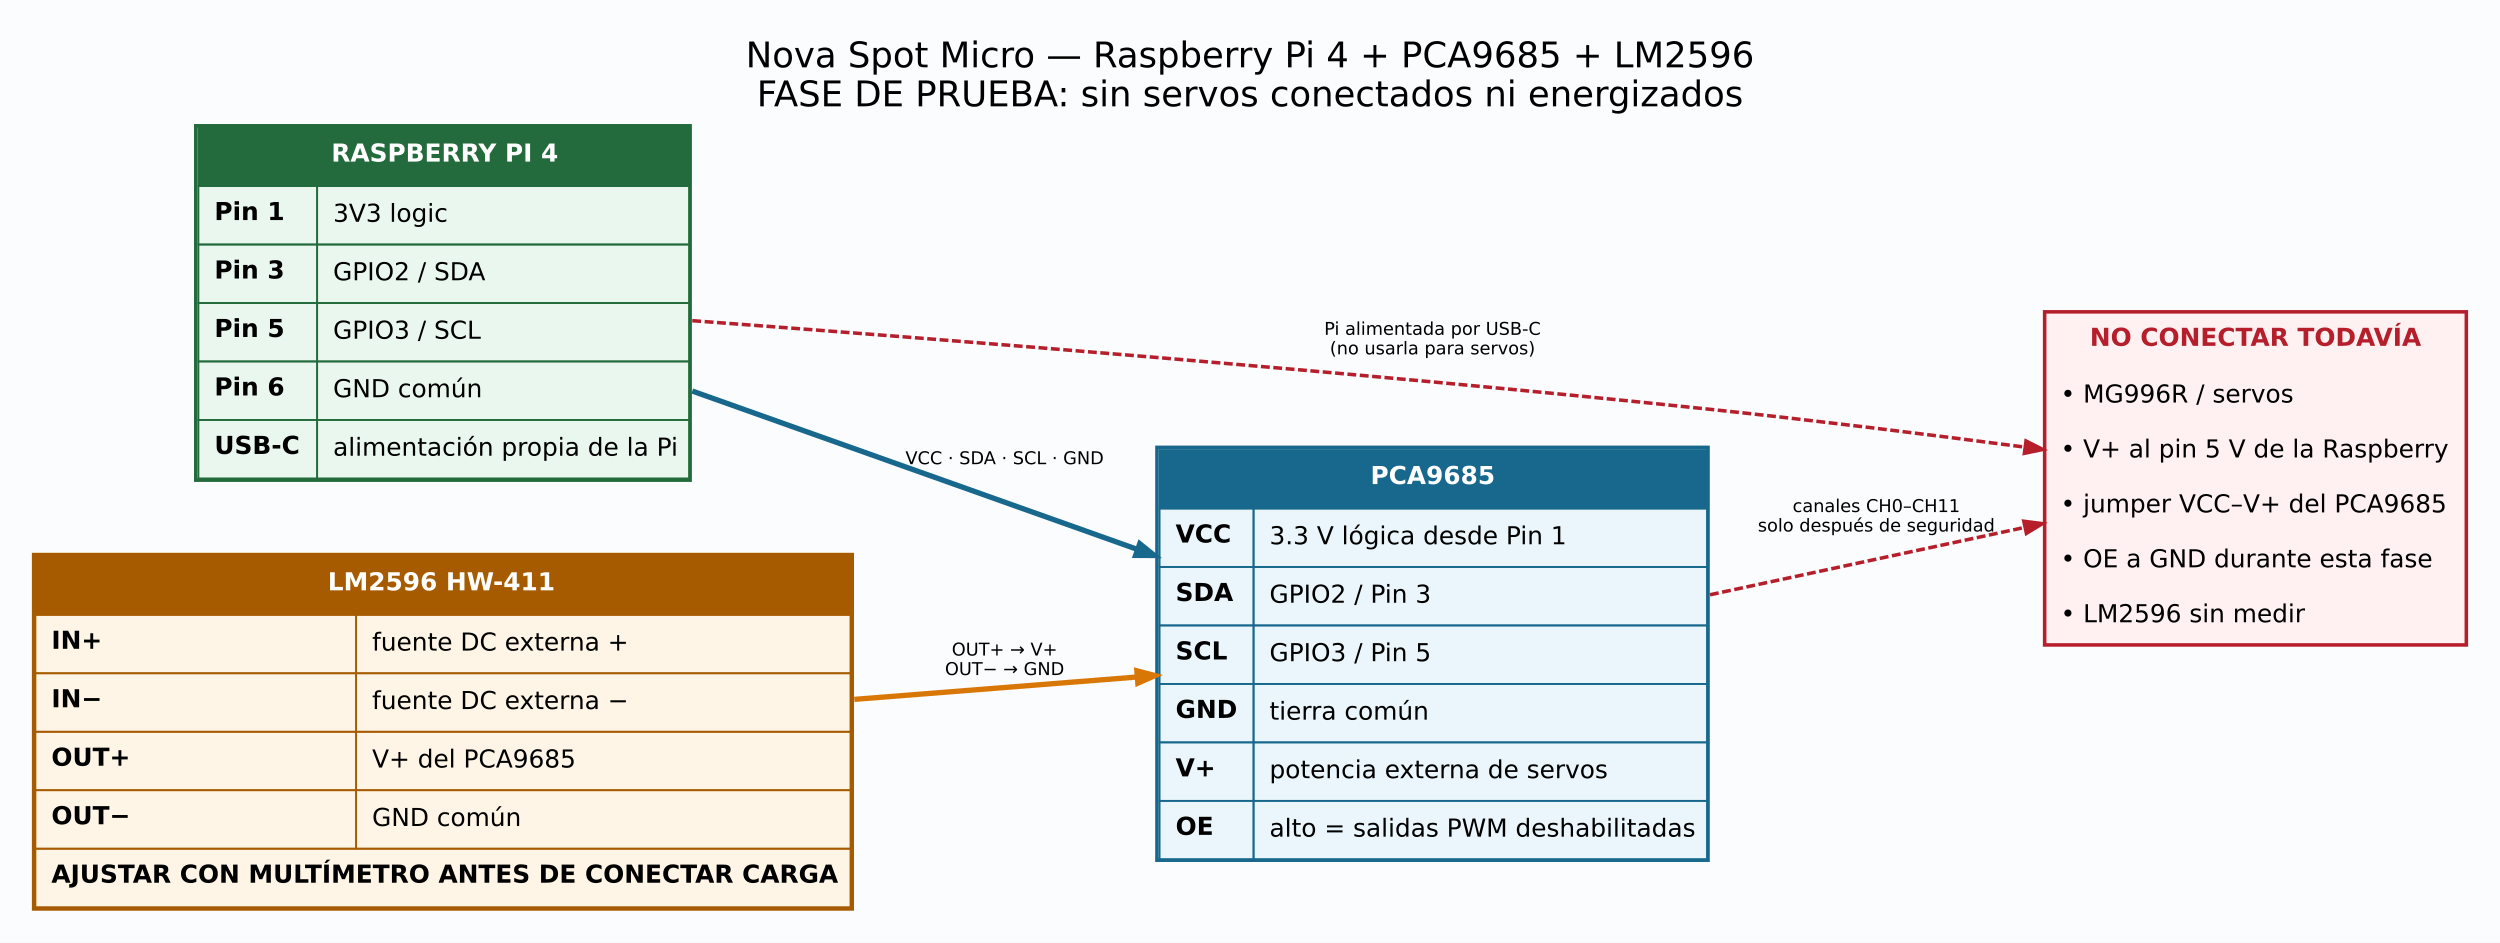
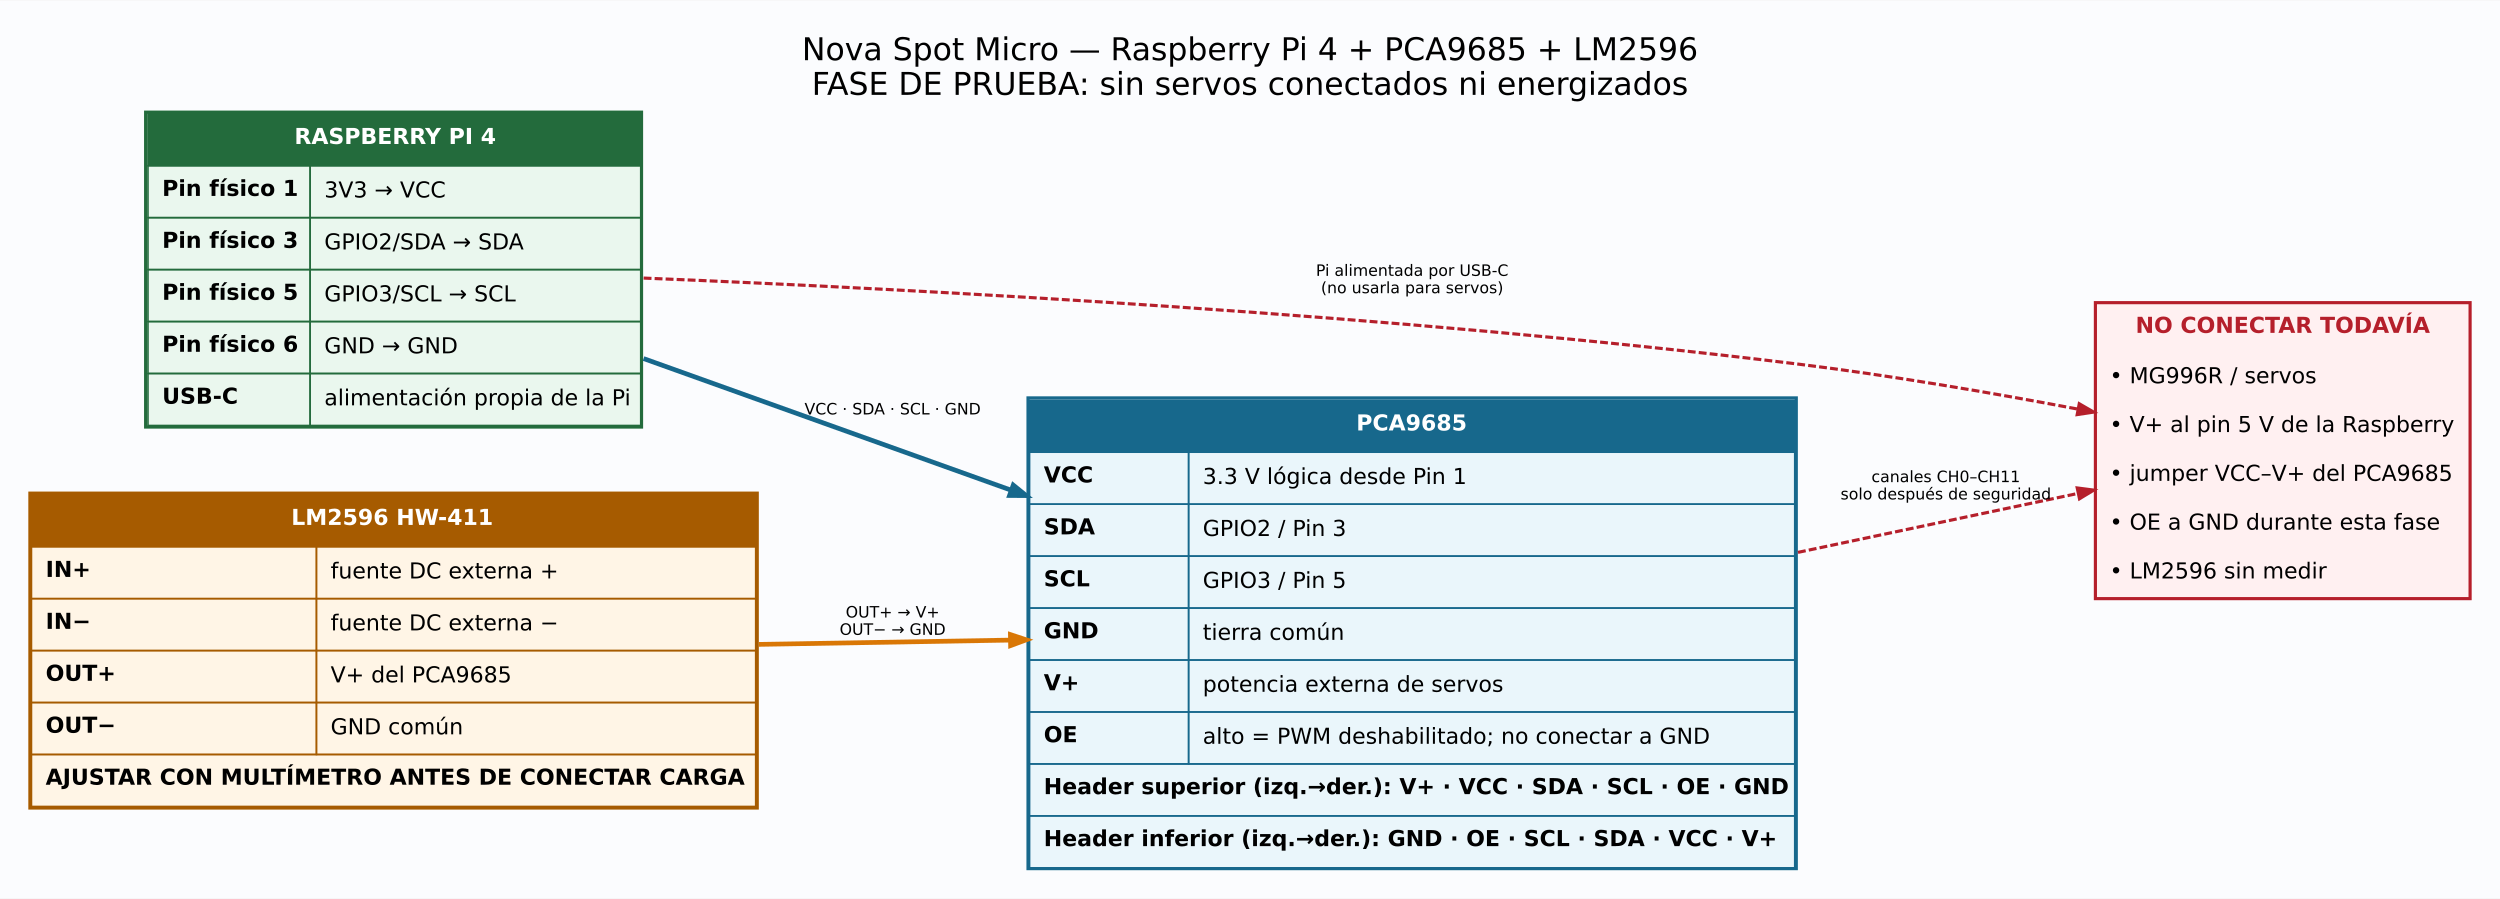
- <svg xmlns="http://www.w3.org/2000/svg" width="1411pt" height="532pt" viewBox="0.00 0.00 1411.00 532.00">
-   <g id="graph0" class="graph" transform="scale(1 1) rotate(0) translate(18 514)">
-     <polygon fill="#fbfcfe" stroke="transparent" points="-18,18 -18,-514 1393,-514 1393,18 -18,18" />
-     <text text-anchor="middle" x="687.5" y="-476" font-family="DejaVu Sans" font-size="20.00">Nova Spot Micro — Raspberry Pi 4 + PCA9685 + LM2596</text>
-     <text text-anchor="middle" x="687.5" y="-454" font-family="DejaVu Sans" font-size="20.00">FASE DE PRUEBA: sin servos conectados ni energizados</text>
+ <svg xmlns="http://www.w3.org/2000/svg" width="1588pt" height="571pt" viewBox="0.00 0.00 1588.00 570.50">
+   <g id="graph0" class="graph" transform="scale(1 1) rotate(0) translate(18 552.5)">
+     <polygon fill="#fbfcfe" stroke="transparent" points="-18,18 -18,-552.5 1570,-552.5 1570,18 -18,18" />
+     <text text-anchor="middle" x="776" y="-514.5" font-family="DejaVu Sans" font-size="20.00">Nova Spot Micro — Raspberry Pi 4 + PCA9685 + LM2596</text>
+     <text text-anchor="middle" x="776" y="-492.5" font-family="DejaVu Sans" font-size="20.00">FASE DE PRUEBA: sin servos conectados ni energizados</text>
    <g id="node1" class="node">
-       <polygon fill="#eaf7ee" stroke="transparent" points="91.5,-242 91.5,-444 372.5,-444 372.5,-242 91.5,-242" />
-       <polygon fill="#236b3c" stroke="transparent" points="94,-409 94,-442 371,-442 371,-409 94,-409" />
-       <polygon fill="none" stroke="#236b3c" points="94,-409 94,-442 371,-442 371,-409 94,-409" />
-       <text text-anchor="start" x="169" y="-422.8" font-family="DejaVu Sans" font-weight="bold" font-size="14.00" fill="white">RASPBERRY PI 4</text>
-       <polygon fill="none" stroke="#236b3c" points="94,-376 94,-409 161,-409 161,-376 94,-376" />
-       <text text-anchor="start" x="103" y="-389.8" font-family="DejaVu Sans" font-weight="bold" font-size="14.00">Pin 1</text>
-       <polygon fill="none" stroke="#236b3c" points="161,-376 161,-409 371,-409 371,-376 161,-376" />
-       <text text-anchor="start" x="170" y="-388.8" font-family="DejaVu Sans" font-size="14.00">3V3 logic</text>
-       <polygon fill="none" stroke="#236b3c" points="94,-343 94,-376 161,-376 161,-343 94,-343" />
-       <text text-anchor="start" x="103" y="-356.8" font-family="DejaVu Sans" font-weight="bold" font-size="14.00">Pin 3</text>
-       <polygon fill="none" stroke="#236b3c" points="161,-343 161,-376 371,-376 371,-343 161,-343" />
-       <text text-anchor="start" x="170" y="-355.8" font-family="DejaVu Sans" font-size="14.00">GPIO2 / SDA</text>
-       <polygon fill="none" stroke="#236b3c" points="94,-310 94,-343 161,-343 161,-310 94,-310" />
-       <text text-anchor="start" x="103" y="-323.8" font-family="DejaVu Sans" font-weight="bold" font-size="14.00">Pin 5</text>
-       <polygon fill="none" stroke="#236b3c" points="161,-310 161,-343 371,-343 371,-310 161,-310" />
-       <text text-anchor="start" x="170" y="-322.8" font-family="DejaVu Sans" font-size="14.00">GPIO3 / SCL</text>
-       <polygon fill="none" stroke="#236b3c" points="94,-277 94,-310 161,-310 161,-277 94,-277" />
-       <text text-anchor="start" x="103" y="-290.8" font-family="DejaVu Sans" font-weight="bold" font-size="14.00">Pin 6</text>
-       <polygon fill="none" stroke="#236b3c" points="161,-277 161,-310 371,-310 371,-277 161,-277" />
-       <text text-anchor="start" x="170" y="-289.8" font-family="DejaVu Sans" font-size="14.00">GND común</text>
-       <polygon fill="none" stroke="#236b3c" points="94,-244 94,-277 161,-277 161,-244 94,-244" />
-       <text text-anchor="start" x="103" y="-257.8" font-family="DejaVu Sans" font-weight="bold" font-size="14.00">USB-C</text>
-       <polygon fill="none" stroke="#236b3c" points="161,-244 161,-277 371,-277 371,-244 161,-244" />
-       <text text-anchor="start" x="170" y="-256.8" font-family="DejaVu Sans" font-size="14.00">alimentación propia de la Pi</text>
-       <polygon fill="none" stroke="#236b3c" stroke-width="2" points="92.5,-243 92.5,-443 371.5,-443 371.5,-243 92.5,-243" />
+       <polygon fill="#eaf7ee" stroke="transparent" points="73.5,-280.5 73.5,-482.5 390.5,-482.5 390.5,-280.5 73.5,-280.5" />
+       <polygon fill="#236b3c" stroke="transparent" points="76,-447.5 76,-480.5 389,-480.5 389,-447.5 76,-447.5" />
+       <polygon fill="none" stroke="#236b3c" points="76,-447.5 76,-480.5 389,-480.5 389,-447.5 76,-447.5" />
+       <text text-anchor="start" x="169" y="-461.3" font-family="DejaVu Sans" font-weight="bold" font-size="14.00" fill="white">RASPBERRY PI 4</text>
+       <polygon fill="none" stroke="#236b3c" points="76,-414.5 76,-447.5 179,-447.5 179,-414.5 76,-414.5" />
+       <text text-anchor="start" x="85" y="-428.3" font-family="DejaVu Sans" font-weight="bold" font-size="14.00">Pin físico 1</text>
+       <polygon fill="none" stroke="#236b3c" points="179,-414.5 179,-447.5 389,-447.5 389,-414.5 179,-414.5" />
+       <text text-anchor="start" x="188" y="-427.3" font-family="DejaVu Sans" font-size="14.00">3V3 → VCC</text>
+       <polygon fill="none" stroke="#236b3c" points="76,-381.5 76,-414.5 179,-414.5 179,-381.5 76,-381.5" />
+       <text text-anchor="start" x="85" y="-395.3" font-family="DejaVu Sans" font-weight="bold" font-size="14.00">Pin físico 3</text>
+       <polygon fill="none" stroke="#236b3c" points="179,-381.5 179,-414.5 389,-414.5 389,-381.5 179,-381.5" />
+       <text text-anchor="start" x="188" y="-394.3" font-family="DejaVu Sans" font-size="14.00">GPIO2/SDA → SDA</text>
+       <polygon fill="none" stroke="#236b3c" points="76,-348.5 76,-381.5 179,-381.5 179,-348.5 76,-348.5" />
+       <text text-anchor="start" x="85" y="-362.3" font-family="DejaVu Sans" font-weight="bold" font-size="14.00">Pin físico 5</text>
+       <polygon fill="none" stroke="#236b3c" points="179,-348.5 179,-381.5 389,-381.5 389,-348.5 179,-348.5" />
+       <text text-anchor="start" x="188" y="-361.3" font-family="DejaVu Sans" font-size="14.00">GPIO3/SCL → SCL</text>
+       <polygon fill="none" stroke="#236b3c" points="76,-315.5 76,-348.5 179,-348.5 179,-315.5 76,-315.5" />
+       <text text-anchor="start" x="85" y="-329.3" font-family="DejaVu Sans" font-weight="bold" font-size="14.00">Pin físico 6</text>
+       <polygon fill="none" stroke="#236b3c" points="179,-315.5 179,-348.5 389,-348.5 389,-315.5 179,-315.5" />
+       <text text-anchor="start" x="188" y="-328.3" font-family="DejaVu Sans" font-size="14.00">GND → GND</text>
+       <polygon fill="none" stroke="#236b3c" points="76,-282.5 76,-315.5 179,-315.5 179,-282.5 76,-282.5" />
+       <text text-anchor="start" x="85" y="-296.3" font-family="DejaVu Sans" font-weight="bold" font-size="14.00">USB-C</text>
+       <polygon fill="none" stroke="#236b3c" points="179,-282.5 179,-315.5 389,-315.5 389,-282.5 179,-282.5" />
+       <text text-anchor="start" x="188" y="-295.3" font-family="DejaVu Sans" font-size="14.00">alimentación propia de la Pi</text>
+       <polygon fill="none" stroke="#236b3c" stroke-width="2" points="74.5,-281.5 74.5,-481.5 389.5,-481.5 389.5,-281.5 74.5,-281.5" />
    </g>
    <g id="node2" class="node">
-       <polygon fill="#eaf6fb" stroke="transparent" points="634,-27.5 634,-262.5 947,-262.5 947,-27.5 634,-27.5" />
-       <polygon fill="#17688c" stroke="transparent" points="636.5,-227 636.5,-260 945.5,-260 945.5,-227 636.5,-227" />
-       <polygon fill="none" stroke="#17688c" points="636.5,-227 636.5,-260 945.5,-260 945.5,-227 636.5,-227" />
-       <text text-anchor="start" x="755.5" y="-240.8" font-family="DejaVu Sans" font-weight="bold" font-size="14.00" fill="white">PCA9685</text>
-       <polygon fill="none" stroke="#17688c" points="636.5,-194 636.5,-227 689.5,-227 689.5,-194 636.5,-194" />
-       <text text-anchor="start" x="645.5" y="-207.8" font-family="DejaVu Sans" font-weight="bold" font-size="14.00">VCC</text>
-       <polygon fill="none" stroke="#17688c" points="689.5,-194 689.5,-227 945.5,-227 945.5,-194 689.5,-194" />
-       <text text-anchor="start" x="698.5" y="-206.8" font-family="DejaVu Sans" font-size="14.00">3.3 V lógica desde Pin 1</text>
-       <polygon fill="none" stroke="#17688c" points="636.5,-161 636.5,-194 689.5,-194 689.5,-161 636.5,-161" />
-       <text text-anchor="start" x="645.5" y="-174.8" font-family="DejaVu Sans" font-weight="bold" font-size="14.00">SDA</text>
-       <polygon fill="none" stroke="#17688c" points="689.5,-161 689.5,-194 945.5,-194 945.5,-161 689.5,-161" />
-       <text text-anchor="start" x="698.5" y="-173.8" font-family="DejaVu Sans" font-size="14.00">GPIO2 / Pin 3</text>
-       <polygon fill="none" stroke="#17688c" points="636.5,-128 636.5,-161 689.5,-161 689.5,-128 636.5,-128" />
-       <text text-anchor="start" x="645.5" y="-141.8" font-family="DejaVu Sans" font-weight="bold" font-size="14.00">SCL</text>
-       <polygon fill="none" stroke="#17688c" points="689.5,-128 689.5,-161 945.5,-161 945.5,-128 689.5,-128" />
-       <text text-anchor="start" x="698.5" y="-140.8" font-family="DejaVu Sans" font-size="14.00">GPIO3 / Pin 5</text>
-       <polygon fill="none" stroke="#17688c" points="636.5,-95 636.5,-128 689.5,-128 689.5,-95 636.5,-95" />
-       <text text-anchor="start" x="645.5" y="-108.8" font-family="DejaVu Sans" font-weight="bold" font-size="14.00">GND</text>
-       <polygon fill="none" stroke="#17688c" points="689.5,-95 689.5,-128 945.5,-128 945.5,-95 689.5,-95" />
-       <text text-anchor="start" x="698.5" y="-107.8" font-family="DejaVu Sans" font-size="14.00">tierra común</text>
-       <polygon fill="none" stroke="#17688c" points="636.5,-62 636.5,-95 689.5,-95 689.5,-62 636.5,-62" />
-       <text text-anchor="start" x="645.5" y="-75.8" font-family="DejaVu Sans" font-weight="bold" font-size="14.00">V+</text>
-       <polygon fill="none" stroke="#17688c" points="689.5,-62 689.5,-95 945.5,-95 945.5,-62 689.5,-62" />
-       <text text-anchor="start" x="698.5" y="-74.8" font-family="DejaVu Sans" font-size="14.00">potencia externa de servos</text>
-       <polygon fill="none" stroke="#17688c" points="636.5,-29 636.5,-62 689.5,-62 689.5,-29 636.5,-29" />
-       <text text-anchor="start" x="645.5" y="-42.8" font-family="DejaVu Sans" font-weight="bold" font-size="14.00">OE</text>
-       <polygon fill="none" stroke="#17688c" points="689.5,-29 689.5,-62 945.5,-62 945.5,-29 689.5,-29" />
-       <text text-anchor="start" x="698.5" y="-41.8" font-family="DejaVu Sans" font-size="14.00">alto = salidas PWM deshabilitadas</text>
-       <polygon fill="none" stroke="#17688c" stroke-width="2" points="635,-28.5 635,-261.5 946,-261.5 946,-28.5 635,-28.5" />
+       <polygon fill="#eaf6fb" stroke="transparent" points="634,0 634,-301 1124,-301 1124,0 634,0" />
+       <polygon fill="#17688c" stroke="transparent" points="636,-265.5 636,-298.5 1122,-298.5 1122,-265.5 636,-265.5" />
+       <polygon fill="none" stroke="#17688c" points="636,-265.5 636,-298.5 1122,-298.5 1122,-265.5 636,-265.5" />
+       <text text-anchor="start" x="843.5" y="-279.3" font-family="DejaVu Sans" font-weight="bold" font-size="14.00" fill="white">PCA9685</text>
+       <polygon fill="none" stroke="#17688c" points="636,-232.5 636,-265.5 737,-265.5 737,-232.5 636,-232.5" />
+       <text text-anchor="start" x="645" y="-246.3" font-family="DejaVu Sans" font-weight="bold" font-size="14.00">VCC</text>
+       <polygon fill="none" stroke="#17688c" points="737,-232.5 737,-265.5 1122,-265.5 1122,-232.5 737,-232.5" />
+       <text text-anchor="start" x="746" y="-245.3" font-family="DejaVu Sans" font-size="14.00">3.3 V lógica desde Pin 1</text>
+       <polygon fill="none" stroke="#17688c" points="636,-199.5 636,-232.5 737,-232.5 737,-199.5 636,-199.5" />
+       <text text-anchor="start" x="645" y="-213.3" font-family="DejaVu Sans" font-weight="bold" font-size="14.00">SDA</text>
+       <polygon fill="none" stroke="#17688c" points="737,-199.5 737,-232.5 1122,-232.5 1122,-199.5 737,-199.5" />
+       <text text-anchor="start" x="746" y="-212.3" font-family="DejaVu Sans" font-size="14.00">GPIO2 / Pin 3</text>
+       <polygon fill="none" stroke="#17688c" points="636,-166.5 636,-199.5 737,-199.5 737,-166.5 636,-166.5" />
+       <text text-anchor="start" x="645" y="-180.3" font-family="DejaVu Sans" font-weight="bold" font-size="14.00">SCL</text>
+       <polygon fill="none" stroke="#17688c" points="737,-166.5 737,-199.5 1122,-199.5 1122,-166.5 737,-166.5" />
+       <text text-anchor="start" x="746" y="-179.3" font-family="DejaVu Sans" font-size="14.00">GPIO3 / Pin 5</text>
+       <polygon fill="none" stroke="#17688c" points="636,-133.5 636,-166.5 737,-166.5 737,-133.5 636,-133.5" />
+       <text text-anchor="start" x="645" y="-147.3" font-family="DejaVu Sans" font-weight="bold" font-size="14.00">GND</text>
+       <polygon fill="none" stroke="#17688c" points="737,-133.5 737,-166.5 1122,-166.5 1122,-133.5 737,-133.5" />
+       <text text-anchor="start" x="746" y="-146.3" font-family="DejaVu Sans" font-size="14.00">tierra común</text>
+       <polygon fill="none" stroke="#17688c" points="636,-100.5 636,-133.5 737,-133.5 737,-100.5 636,-100.5" />
+       <text text-anchor="start" x="645" y="-114.3" font-family="DejaVu Sans" font-weight="bold" font-size="14.00">V+</text>
+       <polygon fill="none" stroke="#17688c" points="737,-100.5 737,-133.5 1122,-133.5 1122,-100.5 737,-100.5" />
+       <text text-anchor="start" x="746" y="-113.3" font-family="DejaVu Sans" font-size="14.00">potencia externa de servos</text>
+       <polygon fill="none" stroke="#17688c" points="636,-67.5 636,-100.5 737,-100.5 737,-67.5 636,-67.5" />
+       <text text-anchor="start" x="645" y="-81.3" font-family="DejaVu Sans" font-weight="bold" font-size="14.00">OE</text>
+       <polygon fill="none" stroke="#17688c" points="737,-67.5 737,-100.5 1122,-100.5 1122,-67.5 737,-67.5" />
+       <text text-anchor="start" x="746" y="-80.3" font-family="DejaVu Sans" font-size="14.00">alto = PWM deshabilitado; no conectar a GND</text>
+       <polygon fill="none" stroke="#17688c" points="636,-34.5 636,-67.5 1122,-67.5 1122,-34.5 636,-34.5" />
+       <text text-anchor="start" x="645" y="-48.3" font-family="DejaVu Sans" font-weight="bold" font-size="14.00">Header superior (izq.→der.): V+ · VCC · SDA · SCL · OE · GND</text>
+       <polygon fill="none" stroke="#17688c" points="636,-1.5 636,-34.5 1122,-34.5 1122,-1.5 636,-1.5" />
+       <text text-anchor="start" x="645" y="-15.3" font-family="DejaVu Sans" font-weight="bold" font-size="14.00">Header inferior (izq.→der.): GND · OE · SCL · SDA · VCC · V+</text>
+       <polygon fill="none" stroke="#17688c" stroke-width="2" points="635,-1 635,-300 1123,-300 1123,-1 635,-1" />
    </g>
    <g id="edge1" class="edge">
-       <path fill="none" stroke="#17688c" stroke-width="3" d="M372.71,-293.29C448.97,-266.16 543.88,-232.39 623.86,-203.94" />
-       <polygon fill="#17688c" stroke="#17688c" stroke-width="3" points="625.29,-207.14 633.53,-200.49 622.94,-200.55 625.29,-207.14" />
-       <text text-anchor="middle" x="549" y="-252" font-family="DejaVu Sans" font-size="10.00"> VCC · SDA · SCL · GND</text>
+       <path fill="none" stroke="#17688c" stroke-width="3" d="M390.78,-324.99C461.03,-299.83 545.52,-269.57 624.28,-241.37" />
+       <polygon fill="#17688c" stroke="#17688c" stroke-width="3" points="625.62,-244.61 633.85,-237.94 623.26,-238.02 625.62,-244.61" />
+       <text text-anchor="middle" x="549" y="-289.5" font-family="DejaVu Sans" font-size="10.00"> VCC · SDA · SCL · GND</text>
    </g>
    <g id="node4" class="node">
-       <polygon fill="#fff0f1" stroke="transparent" points="1135,-149 1135,-339 1375,-339 1375,-149 1135,-149" />
-       <text text-anchor="start" x="1161.5" y="-318.8" font-family="DejaVu Sans" font-weight="bold" font-size="14.00" fill="#b51f2b">NO CONECTAR TODAVÍA</text>
-       <text text-anchor="start" x="1145" y="-286.8" font-family="DejaVu Sans" font-size="14.00">• MG996R / servos</text>
-       <text text-anchor="start" x="1145" y="-255.8" font-family="DejaVu Sans" font-size="14.00">• V+ al pin 5 V de la Raspberry</text>
-       <text text-anchor="start" x="1145" y="-224.8" font-family="DejaVu Sans" font-size="14.00">• jumper VCC–V+ del PCA9685</text>
-       <text text-anchor="start" x="1145" y="-193.8" font-family="DejaVu Sans" font-size="14.00">• OE a GND durante esta fase</text>
-       <text text-anchor="start" x="1145" y="-162.8" font-family="DejaVu Sans" font-size="14.00">• LM2596 sin medir</text>
-       <polygon fill="none" stroke="#b51f2b" stroke-width="2" points="1136,-150 1136,-338 1374,-338 1374,-150 1136,-150" />
+       <polygon fill="#fff0f1" stroke="transparent" points="1312,-171.5 1312,-361.5 1552,-361.5 1552,-171.5 1312,-171.5" />
+       <text text-anchor="start" x="1338.5" y="-341.3" font-family="DejaVu Sans" font-weight="bold" font-size="14.00" fill="#b51f2b">NO CONECTAR TODAVÍA</text>
+       <text text-anchor="start" x="1322" y="-309.3" font-family="DejaVu Sans" font-size="14.00">• MG996R / servos</text>
+       <text text-anchor="start" x="1322" y="-278.3" font-family="DejaVu Sans" font-size="14.00">• V+ al pin 5 V de la Raspberry</text>
+       <text text-anchor="start" x="1322" y="-247.3" font-family="DejaVu Sans" font-size="14.00">• jumper VCC–V+ del PCA9685</text>
+       <text text-anchor="start" x="1322" y="-216.3" font-family="DejaVu Sans" font-size="14.00">• OE a GND durante esta fase</text>
+       <text text-anchor="start" x="1322" y="-185.3" font-family="DejaVu Sans" font-size="14.00">• LM2596 sin medir</text>
+       <polygon fill="none" stroke="#b51f2b" stroke-width="2" points="1313,-172.5 1313,-360.5 1551,-360.5 1551,-172.5 1313,-172.5" />
    </g>
    <g id="edge4" class="edge">
-       <path fill="none" stroke="#b51f2b" stroke-width="2" stroke-dasharray="5,2" d="M372.72,-333.02C516.77,-322.32 747.83,-304.01 947,-283 1005.47,-276.83 1070.06,-268.81 1124.84,-261.65" />
-       <polygon fill="#b51f2b" stroke="#b51f2b" stroke-width="2" points="1125.49,-265.09 1134.95,-260.32 1124.58,-258.15 1125.49,-265.09" />
-       <text text-anchor="middle" x="790.5" y="-325" font-family="DejaVu Sans" font-size="10.00">Pi alimentada por USB-C</text>
-       <text text-anchor="middle" x="790.5" y="-314" font-family="DejaVu Sans" font-size="10.00">(no usarla para servos)</text>
+       <path fill="none" stroke="#b51f2b" stroke-width="2" stroke-dasharray="5,2" d="M390.82,-376.12C569.3,-368.82 868.37,-352.91 1124,-321.5 1182.69,-314.29 1247.17,-303.22 1301.82,-292.9" />
+       <polygon fill="#b51f2b" stroke="#b51f2b" stroke-width="2" points="1302.74,-296.29 1311.91,-290.98 1301.43,-289.41 1302.74,-296.29" />
+       <text text-anchor="middle" x="879" y="-377.5" font-family="DejaVu Sans" font-size="10.00">Pi alimentada por USB-C</text>
+       <text text-anchor="middle" x="879" y="-366.5" font-family="DejaVu Sans" font-size="10.00">(no usarla para servos)</text>
    </g>
    <g id="edge3" class="edge">
-       <path fill="none" stroke="#b51f2b" stroke-width="2" stroke-dasharray="5,2" d="M947.11,-178.31C1004.9,-190.68 1069.77,-204.56 1124.93,-216.37" />
-       <polygon fill="#b51f2b" stroke="#b51f2b" stroke-width="2" points="1124.24,-219.8 1134.75,-218.47 1125.71,-212.96 1124.24,-219.8" />
-       <text text-anchor="middle" x="1041" y="-225" font-family="DejaVu Sans" font-size="10.00">canales CH0–CH11</text>
-       <text text-anchor="middle" x="1041" y="-214" font-family="DejaVu Sans" font-size="10.00">solo después de seguridad</text>
+       <path fill="none" stroke="#b51f2b" stroke-width="2" stroke-dasharray="5,2" d="M1124.08,-201.89C1185.46,-214.81 1248.95,-228.17 1302.14,-239.37" />
+       <polygon fill="#b51f2b" stroke="#b51f2b" stroke-width="2" points="1301.45,-242.8 1311.95,-241.44 1302.89,-235.95 1301.45,-242.8" />
+       <text text-anchor="middle" x="1218" y="-246.5" font-family="DejaVu Sans" font-size="10.00">canales CH0–CH11</text>
+       <text text-anchor="middle" x="1218" y="-235.5" font-family="DejaVu Sans" font-size="10.00">solo después de seguridad</text>
    </g>
    <g id="node3" class="node">
-       <polygon fill="#fff5e6" stroke="transparent" points="0,0 0,-202 464,-202 464,0 0,0" />
-       <polygon fill="#a65b00" stroke="transparent" points="2,-167 2,-200 462,-200 462,-167 2,-167" />
-       <polygon fill="none" stroke="#a65b00" points="2,-167 2,-200 462,-200 462,-167 2,-167" />
-       <text text-anchor="start" x="167" y="-180.8" font-family="DejaVu Sans" font-weight="bold" font-size="14.00" fill="white">LM2596 HW-411</text>
-       <polygon fill="none" stroke="#a65b00" points="2,-134 2,-167 183,-167 183,-134 2,-134" />
-       <text text-anchor="start" x="11" y="-147.8" font-family="DejaVu Sans" font-weight="bold" font-size="14.00">IN+</text>
-       <polygon fill="none" stroke="#a65b00" points="183,-134 183,-167 462,-167 462,-134 183,-134" />
-       <text text-anchor="start" x="192" y="-146.8" font-family="DejaVu Sans" font-size="14.00">fuente DC externa +</text>
-       <polygon fill="none" stroke="#a65b00" points="2,-101 2,-134 183,-134 183,-101 2,-101" />
-       <text text-anchor="start" x="11" y="-114.8" font-family="DejaVu Sans" font-weight="bold" font-size="14.00">IN−</text>
-       <polygon fill="none" stroke="#a65b00" points="183,-101 183,-134 462,-134 462,-101 183,-101" />
-       <text text-anchor="start" x="192" y="-113.8" font-family="DejaVu Sans" font-size="14.00">fuente DC externa −</text>
-       <polygon fill="none" stroke="#a65b00" points="2,-68 2,-101 183,-101 183,-68 2,-68" />
-       <text text-anchor="start" x="11" y="-81.8" font-family="DejaVu Sans" font-weight="bold" font-size="14.00">OUT+</text>
-       <polygon fill="none" stroke="#a65b00" points="183,-68 183,-101 462,-101 462,-68 183,-68" />
-       <text text-anchor="start" x="192" y="-80.8" font-family="DejaVu Sans" font-size="14.00">V+ del PCA9685</text>
-       <polygon fill="none" stroke="#a65b00" points="2,-35 2,-68 183,-68 183,-35 2,-35" />
-       <text text-anchor="start" x="11" y="-48.8" font-family="DejaVu Sans" font-weight="bold" font-size="14.00">OUT−</text>
-       <polygon fill="none" stroke="#a65b00" points="183,-35 183,-68 462,-68 462,-35 183,-35" />
-       <text text-anchor="start" x="192" y="-47.8" font-family="DejaVu Sans" font-size="14.00">GND común</text>
-       <polygon fill="none" stroke="#a65b00" points="2,-2 2,-35 462,-35 462,-2 2,-2" />
-       <text text-anchor="start" x="11" y="-15.8" font-family="DejaVu Sans" font-weight="bold" font-size="14.00">AJUSTAR CON MULTÍMETRO ANTES DE CONECTAR CARGA</text>
-       <polygon fill="none" stroke="#a65b00" stroke-width="2" points="1,-1 1,-201 463,-201 463,-1 1,-1" />
+       <polygon fill="#fff5e6" stroke="transparent" points="0,-38.5 0,-240.5 464,-240.5 464,-38.5 0,-38.5" />
+       <polygon fill="#a65b00" stroke="transparent" points="2,-205.5 2,-238.5 462,-238.5 462,-205.5 2,-205.5" />
+       <polygon fill="none" stroke="#a65b00" points="2,-205.5 2,-238.5 462,-238.5 462,-205.5 2,-205.5" />
+       <text text-anchor="start" x="167" y="-219.3" font-family="DejaVu Sans" font-weight="bold" font-size="14.00" fill="white">LM2596 HW-411</text>
+       <polygon fill="none" stroke="#a65b00" points="2,-172.5 2,-205.5 183,-205.5 183,-172.5 2,-172.5" />
+       <text text-anchor="start" x="11" y="-186.3" font-family="DejaVu Sans" font-weight="bold" font-size="14.00">IN+</text>
+       <polygon fill="none" stroke="#a65b00" points="183,-172.5 183,-205.5 462,-205.5 462,-172.5 183,-172.5" />
+       <text text-anchor="start" x="192" y="-185.3" font-family="DejaVu Sans" font-size="14.00">fuente DC externa +</text>
+       <polygon fill="none" stroke="#a65b00" points="2,-139.5 2,-172.5 183,-172.5 183,-139.5 2,-139.5" />
+       <text text-anchor="start" x="11" y="-153.3" font-family="DejaVu Sans" font-weight="bold" font-size="14.00">IN−</text>
+       <polygon fill="none" stroke="#a65b00" points="183,-139.5 183,-172.5 462,-172.5 462,-139.5 183,-139.5" />
+       <text text-anchor="start" x="192" y="-152.3" font-family="DejaVu Sans" font-size="14.00">fuente DC externa −</text>
+       <polygon fill="none" stroke="#a65b00" points="2,-106.5 2,-139.5 183,-139.5 183,-106.5 2,-106.5" />
+       <text text-anchor="start" x="11" y="-120.3" font-family="DejaVu Sans" font-weight="bold" font-size="14.00">OUT+</text>
+       <polygon fill="none" stroke="#a65b00" points="183,-106.5 183,-139.5 462,-139.5 462,-106.5 183,-106.5" />
+       <text text-anchor="start" x="192" y="-119.3" font-family="DejaVu Sans" font-size="14.00">V+ del PCA9685</text>
+       <polygon fill="none" stroke="#a65b00" points="2,-73.5 2,-106.5 183,-106.5 183,-73.5 2,-73.5" />
+       <text text-anchor="start" x="11" y="-87.3" font-family="DejaVu Sans" font-weight="bold" font-size="14.00">OUT−</text>
+       <polygon fill="none" stroke="#a65b00" points="183,-73.5 183,-106.5 462,-106.5 462,-73.5 183,-73.5" />
+       <text text-anchor="start" x="192" y="-86.3" font-family="DejaVu Sans" font-size="14.00">GND común</text>
+       <polygon fill="none" stroke="#a65b00" points="2,-40.5 2,-73.5 462,-73.5 462,-40.5 2,-40.5" />
+       <text text-anchor="start" x="11" y="-54.3" font-family="DejaVu Sans" font-weight="bold" font-size="14.00">AJUSTAR CON MULTÍMETRO ANTES DE CONECTAR CARGA</text>
+       <polygon fill="none" stroke="#a65b00" stroke-width="2" points="1,-39.5 1,-239.5 463,-239.5 463,-39.5 1,-39.5" />
    </g>
    <g id="edge2" class="edge">
-       <path fill="none" stroke="#d97706" stroke-width="3" d="M464.17,-119.28C517.67,-123.51 573.57,-127.93 623.63,-131.89" />
-       <polygon fill="#d97706" stroke="#d97706" stroke-width="3" points="623.64,-135.4 633.89,-132.7 624.19,-128.42 623.64,-135.4" />
-       <text text-anchor="middle" x="549" y="-144" font-family="DejaVu Sans" font-size="10.00"> OUT+ → V+</text>
-       <text text-anchor="middle" x="549" y="-133" font-family="DejaVu Sans" font-size="10.00"> OUT− → GND</text>
+       <path fill="none" stroke="#d97706" stroke-width="3" d="M464.04,-143.44C515.83,-144.32 571.04,-145.27 623.72,-146.16" />
+       <polygon fill="#d97706" stroke="#d97706" stroke-width="3" points="623.81,-149.67 633.87,-146.34 623.93,-142.67 623.81,-149.67" />
+       <text text-anchor="middle" x="549" y="-160.5" font-family="DejaVu Sans" font-size="10.00"> OUT+ → V+</text>
+       <text text-anchor="middle" x="549" y="-149.5" font-family="DejaVu Sans" font-size="10.00"> OUT− → GND</text>
    </g>
  </g>
</svg>
